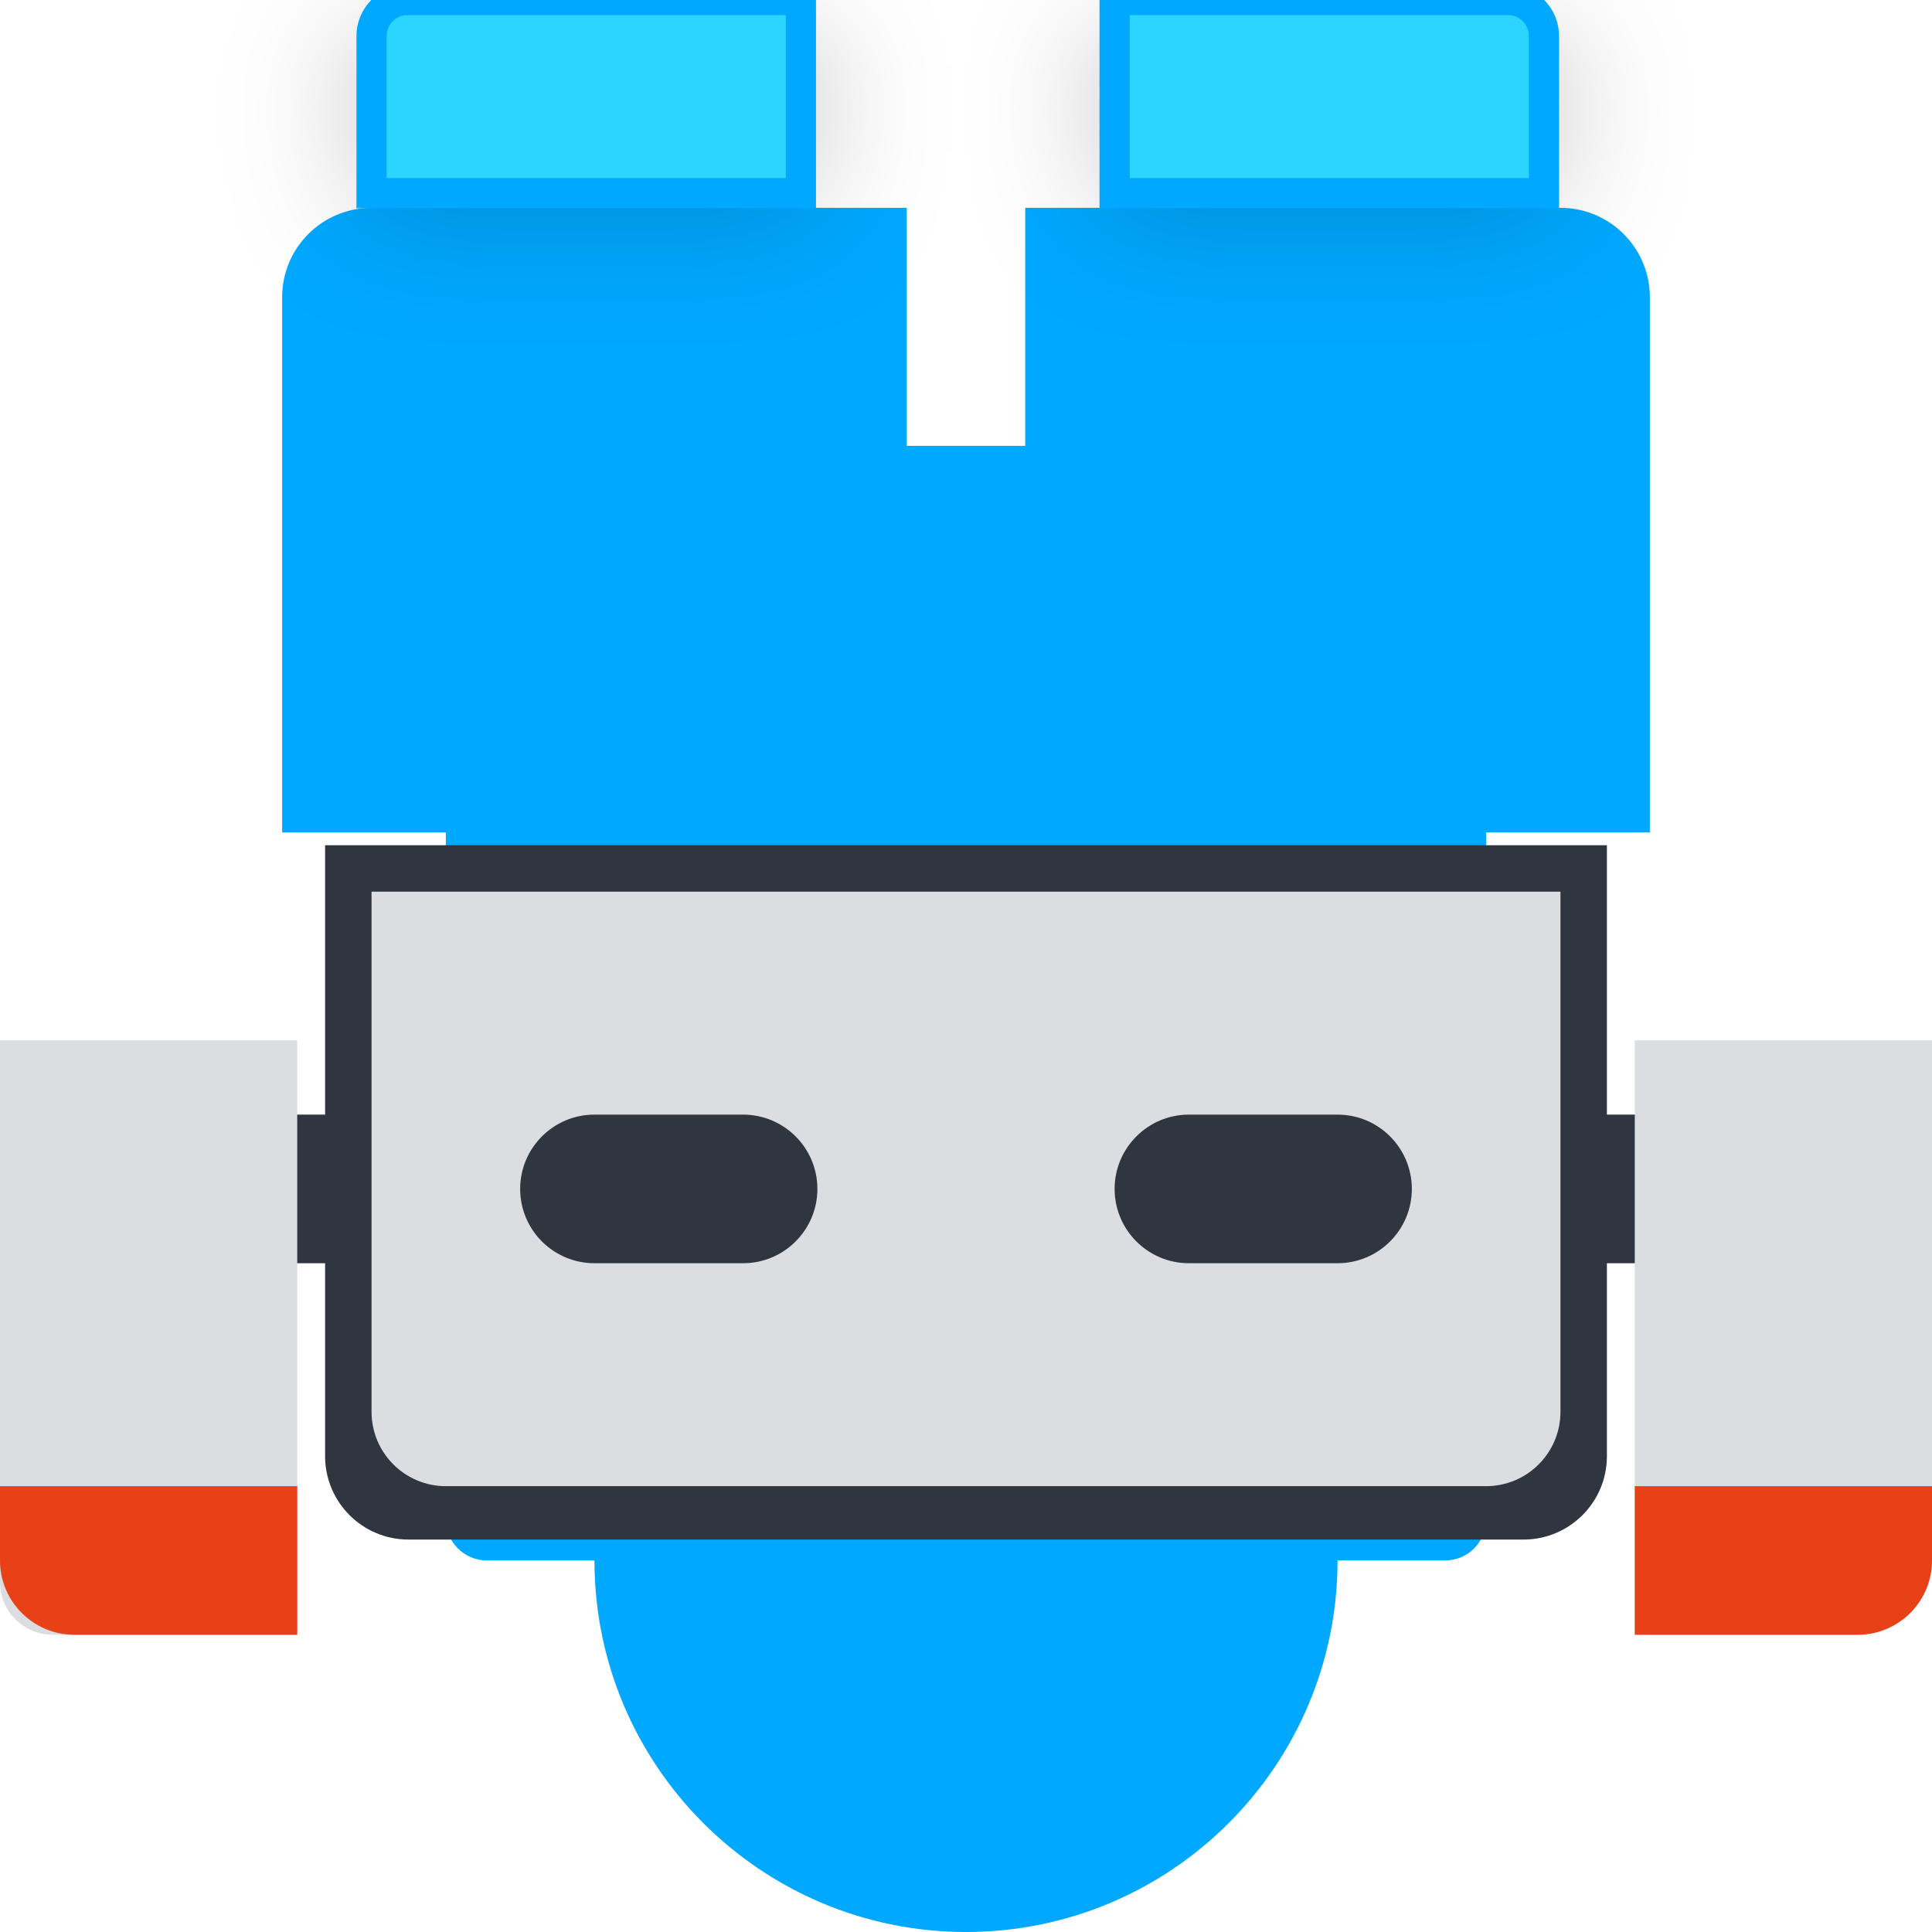
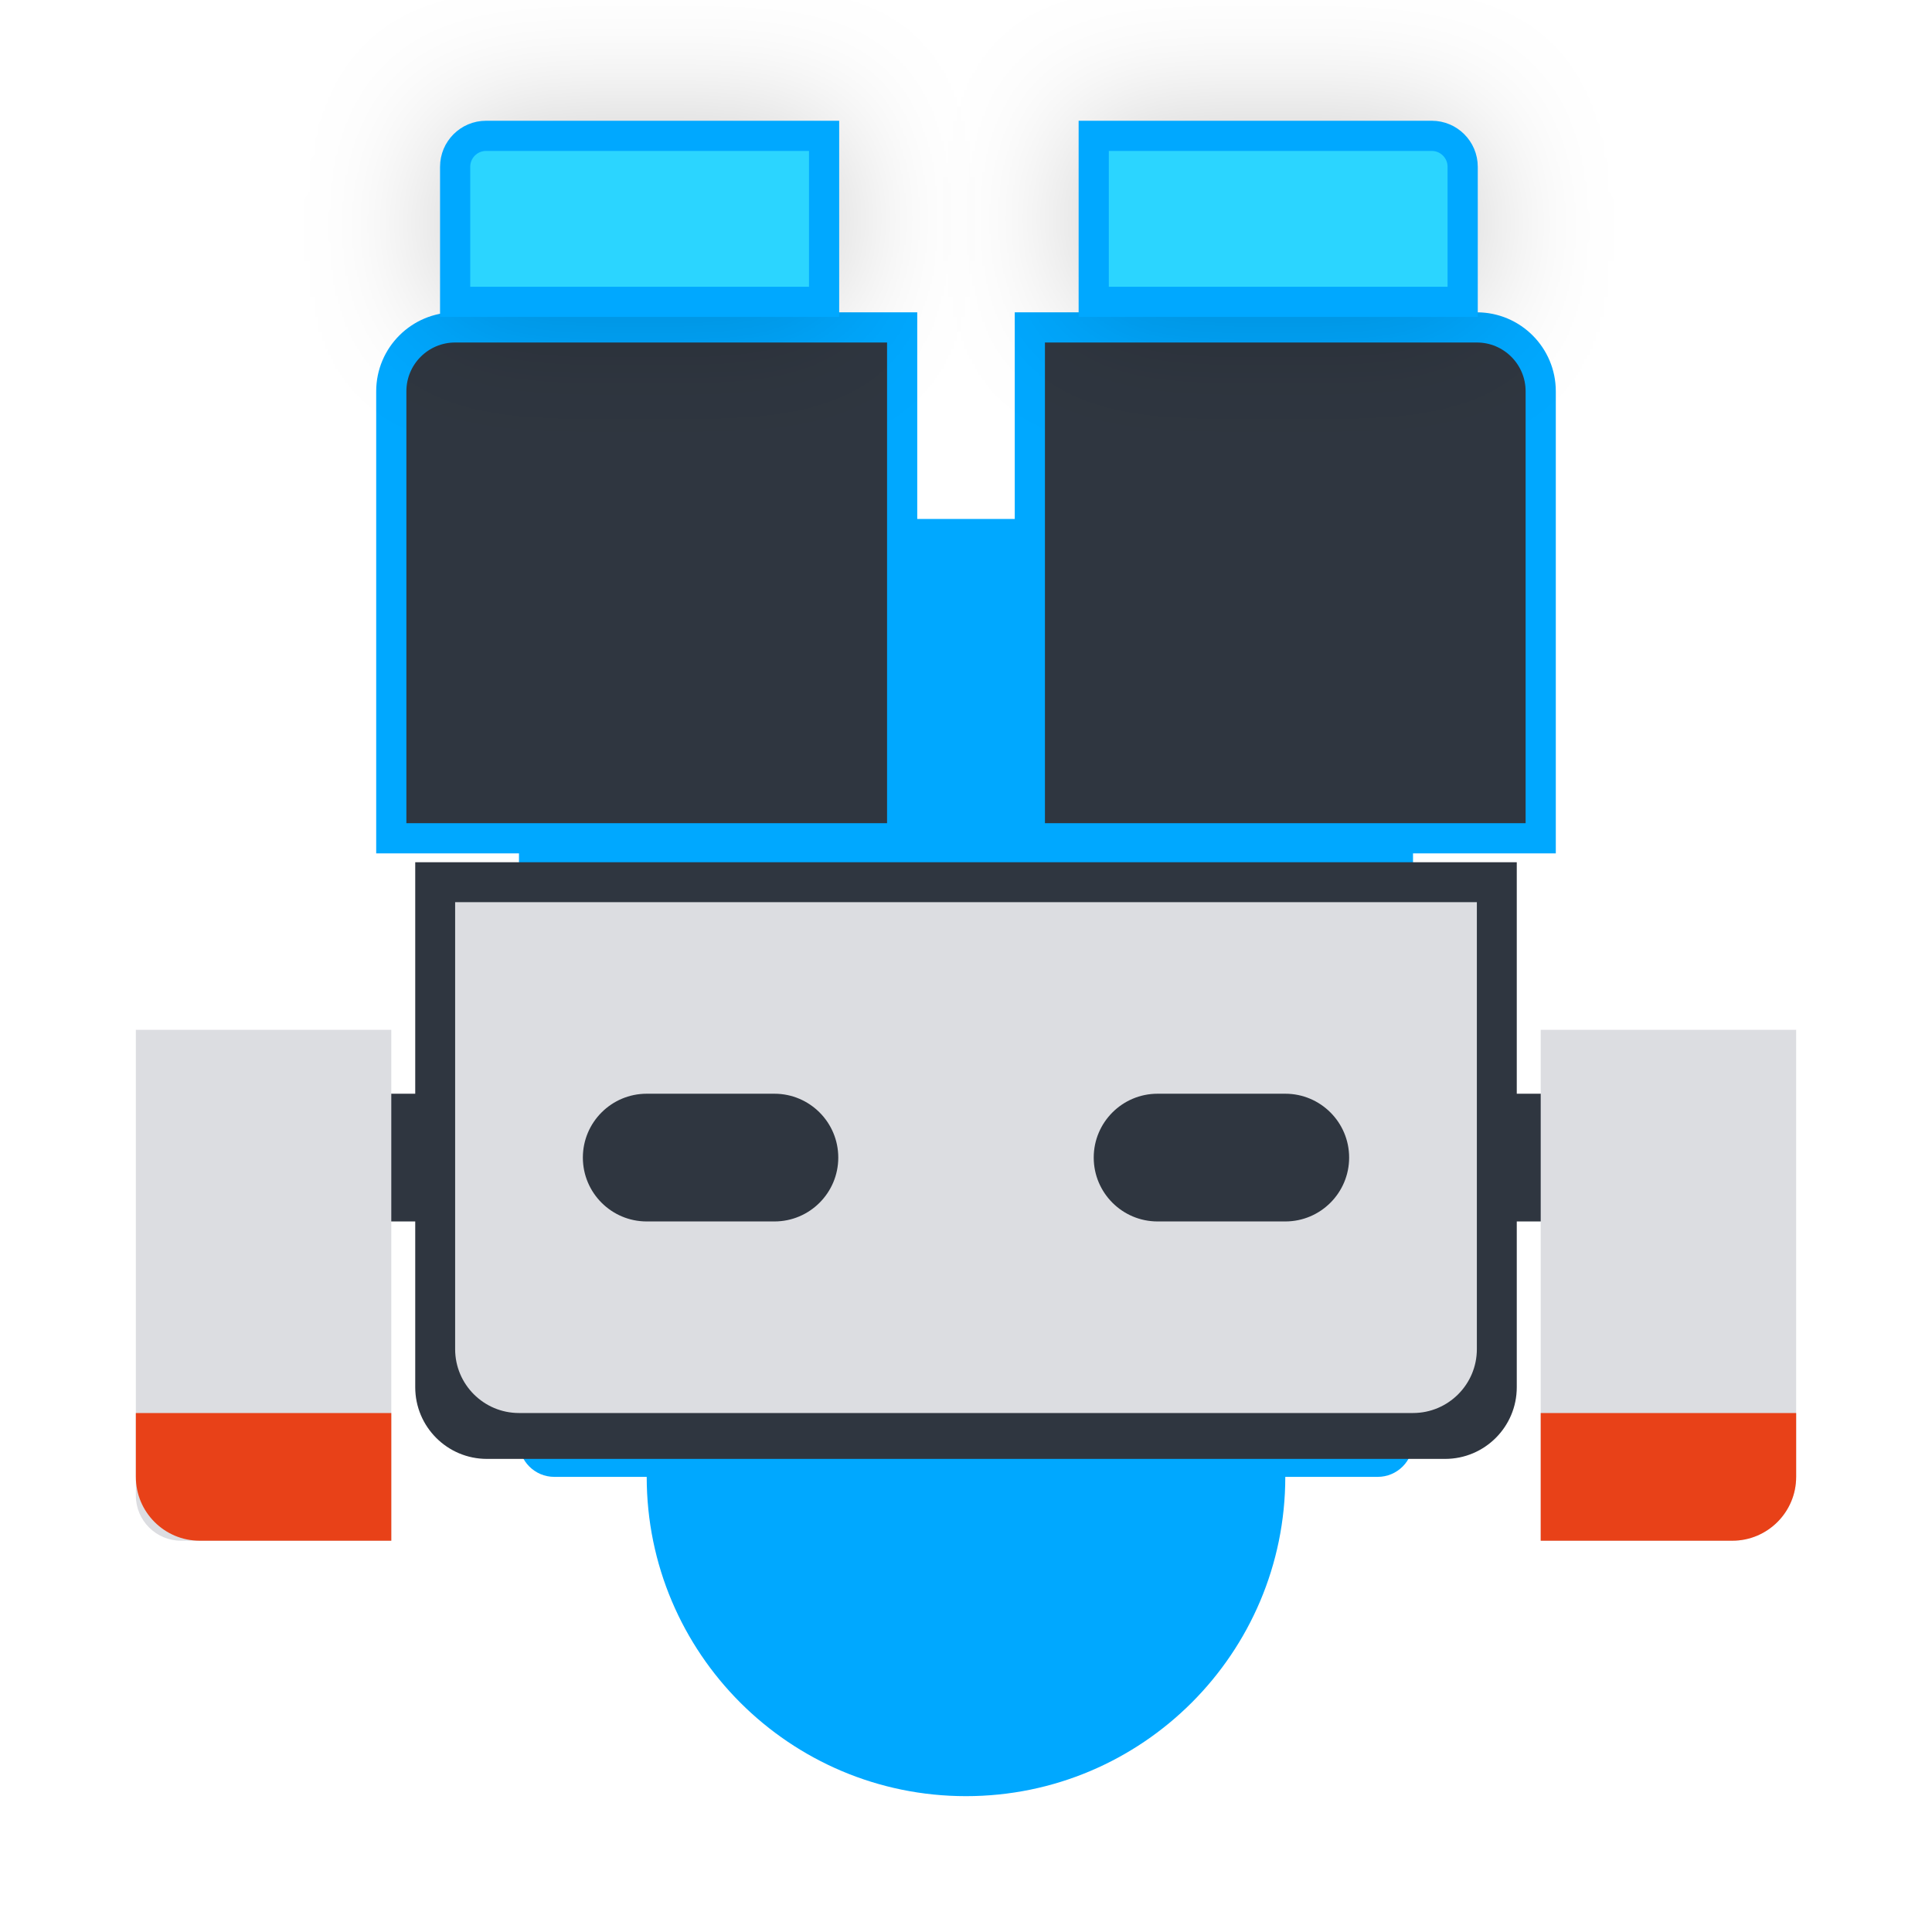
<svg xmlns="http://www.w3.org/2000/svg" style="isolation:isolate" viewBox="0 0 64 64" width="64" height="64">
  <g>
-     <rect x="7.385" y="36.923" width="9.846" height="4.923" transform="matrix(1,0,0,1,0,0)" fill="rgb(47,54,64)" />
-     <rect x="46.769" y="36.923" width="9.846" height="4.923" transform="matrix(1,0,0,1,0,0)" fill="rgb(47,54,64)" />
-     <path d="M 16.13 14.769 L 47.87 14.769 C 48.621 14.769 49.231 15.379 49.231 16.13 L 49.231 50.332 C 49.231 51.083 48.621 51.692 47.87 51.692 L 16.13 51.692 C 15.379 51.692 14.769 51.083 14.769 50.332 L 14.769 16.13 C 14.769 15.379 15.379 14.769 16.13 14.769 Z" style="stroke:none;fill:#00A8FF;stroke-miterlimit:10;" />
-     <path d="M 32 27.077 L 32 27.077 C 38.793 27.077 44.308 32.592 44.308 39.385 L 44.308 51.692 C 44.308 58.485 38.793 64 32 64 L 32 64 C 25.207 64 19.692 58.485 19.692 51.692 L 19.692 39.385 C 19.692 32.592 25.207 27.077 32 27.077 Z" style="stroke:none;fill:#00A8FF;stroke-miterlimit:10;" />
+     <rect x="10.846" y="36.231" width="8.462" height="4.231" transform="matrix(1,0,0,1,0,0)" fill="rgb(47,54,64)" />
+     <rect x="44.692" y="36.231" width="8.462" height="4.231" transform="matrix(1,0,0,1,0,0)" fill="rgb(47,54,64)" />
+     <path d="M 18.361 17.192 L 45.639 17.192 C 46.284 17.192 46.808 17.716 46.808 18.361 L 46.808 47.754 C 46.808 48.399 46.284 48.923 45.639 48.923 L 18.361 48.923 C 17.716 48.923 17.192 48.399 17.192 47.754 L 17.192 18.361 C 17.192 17.716 17.716 17.192 18.361 17.192 Z" style="stroke:none;fill:#00A8FF;stroke-miterlimit:10;" />
+     <path d="M 32 27.769 L 32 27.769 C 37.838 27.769 42.577 32.509 42.577 38.346 L 42.577 48.923 C 42.577 54.761 37.838 59.5 32 59.5 L 32 59.5 C 26.162 59.5 21.423 54.761 21.423 48.923 L 21.423 38.346 C 21.423 32.509 26.162 27.769 32 27.769 Z" style="stroke:none;fill:#00A8FF;stroke-miterlimit:10;" />
    <g>
-       <path d="M 12.308 7.385 L 29.538 7.385 L 29.538 27.077 L 9.846 27.077 L 9.846 9.846 C 9.846 8.488 10.949 7.385 12.308 7.385 Z" style="stroke:none;fill:#00A8FF;stroke-miterlimit:10;" />
-       <path d="M 12.308 7.385 L 29.538 7.385 L 29.538 27.077 L 9.846 27.077 L 9.846 9.846 C 9.846 8.488 10.949 7.385 12.308 7.385 Z" style="fill:none;stroke:#00A8FF;stroke-width:1;stroke-linecap:square;stroke-miterlimit:2;" />
-       <path d="M 34.462 7.385 L 51.692 7.385 C 53.051 7.385 54.154 8.488 54.154 9.846 L 54.154 27.077 L 34.462 27.077 L 34.462 7.385 Z" style="stroke:none;fill:#00A8FF;stroke-linecap:square;stroke-miterlimit:2;" />
-       <path d="M 34.462 7.385 L 51.692 7.385 C 53.051 7.385 54.154 8.488 54.154 9.846 L 54.154 27.077 L 34.462 27.077 L 34.462 7.385 Z" style="fill:none;stroke:#00A8FF;stroke-width:1;stroke-linecap:square;stroke-miterlimit:2;" />
+       <path d="M 15.077 10.846 L 29.885 10.846 L 29.885 27.769 L 12.962 27.769 L 12.962 12.962 C 12.962 11.794 13.909 10.846 15.077 10.846 Z" style="stroke:none;fill:#2F3640;stroke-miterlimit:10;" />
+       <path d="M 15.077 10.846 L 29.885 10.846 L 29.885 27.769 L 12.962 27.769 L 12.962 12.962 C 12.962 11.794 13.909 10.846 15.077 10.846 Z" style="fill:none;stroke:#00A8FF;stroke-width:1;stroke-linecap:square;stroke-miterlimit:2;" />
+       <path d="M 34.115 10.846 L 48.923 10.846 C 50.091 10.846 51.038 11.794 51.038 12.962 L 51.038 27.769 L 34.115 27.769 L 34.115 10.846 Z" style="stroke:none;fill:#2F3640;stroke-linecap:square;stroke-miterlimit:2;" />
+       <path d="M 34.115 10.846 L 48.923 10.846 C 50.091 10.846 51.038 11.794 51.038 12.962 L 51.038 27.769 L 34.115 27.769 L 34.115 10.846 Z" style="fill:none;stroke:#00A8FF;stroke-width:1;stroke-linecap:square;stroke-miterlimit:2;" />
      <g>
        <defs>
-           <filter id="i8iF4iuBipqHfAFjosrosQk8br2rRjf5" x="-200%" y="-200%" width="400%" height="400%" filterUnits="objectBoundingBox" color-interpolation-filters="sRGB">
+           <filter id="JSA5ZGWBje8TU9N5UDE3aFbzIw27frwU" x="-200%" y="-200%" width="400%" height="400%" filterUnits="objectBoundingBox" color-interpolation-filters="sRGB">
            <feGaussianBlur in="SourceGraphic" stdDeviation="2.147" />
            <feOffset dx="0" dy="0" result="pf_100_offsetBlur" />
            <feFlood flood-color="#000000" flood-opacity="0.2" />
            <feComposite in2="pf_100_offsetBlur" operator="in" result="pf_100_dropShadow" />
            <feBlend in="SourceGraphic" in2="pf_100_dropShadow" mode="normal" />
          </filter>
        </defs>
-         <g filter="url(#i8iF4iuBipqHfAFjosrosQk8br2rRjf5)">
-           <path d="M 13.5 0 L 26.53 0 L 26.53 6.4 L 12.308 6.4 L 12.308 1.193 C 12.308 0.534 12.842 0 13.5 0 Z" style="stroke:none;fill:#2BD5FF;stroke-linecap:square;stroke-miterlimit:2;" />
-           <path d="M 13.5 0 L 26.53 0 L 26.53 6.4 L 12.308 6.4 L 12.308 1.193 C 12.308 0.534 12.842 0 13.5 0 Z" style="fill:none;stroke:#00A8FF;stroke-width:1;stroke-linecap:square;stroke-miterlimit:2;" />
+         <g filter="url(#JSA5ZGWBje8TU9N5UDE3aFbzIw27frwU)">
+           <path d="M 16.102 4.5 L 27.299 4.5 L 27.299 10 L 15.077 10 L 15.077 5.525 C 15.077 4.959 15.536 4.5 16.102 4.5 Z" style="stroke:none;fill:#2BD5FF;stroke-linecap:square;stroke-miterlimit:2;" />
+           <path d="M 16.102 4.5 L 27.299 4.5 L 27.299 10 L 15.077 10 L 15.077 5.525 C 15.077 4.959 15.536 4.5 16.102 4.5 Z" style="fill:none;stroke:#00A8FF;stroke-width:1;stroke-linecap:square;stroke-miterlimit:2;" />
        </g>
        <defs>
-           <filter id="GyZEArWvtDoezGLpSOTKMPHMLY8e1X1S" x="-200%" y="-200%" width="400%" height="400%" filterUnits="objectBoundingBox" color-interpolation-filters="sRGB">
+           <filter id="FANwBo9UMeINcF52BgNXqy3ojTSouSbY" x="-200%" y="-200%" width="400%" height="400%" filterUnits="objectBoundingBox" color-interpolation-filters="sRGB">
            <feGaussianBlur in="SourceGraphic" stdDeviation="2.147" />
            <feOffset dx="0" dy="0" result="pf_100_offsetBlur" />
            <feFlood flood-color="#000000" flood-opacity="0.2" />
            <feComposite in2="pf_100_offsetBlur" operator="in" result="pf_100_dropShadow" />
            <feBlend in="SourceGraphic" in2="pf_100_dropShadow" mode="normal" />
          </filter>
        </defs>
-         <g filter="url(#GyZEArWvtDoezGLpSOTKMPHMLY8e1X1S)">
-           <path d="M 36.923 0 L 49.953 0 C 50.611 0 51.145 0.534 51.145 1.193 L 51.145 6.4 L 36.923 6.4 L 36.923 0 Z" style="stroke:none;fill:#2BD5FF;stroke-linecap:square;stroke-miterlimit:2;" />
-           <path d="M 36.923 0 L 49.953 0 C 50.611 0 51.145 0.534 51.145 1.193 L 51.145 6.4 L 36.923 6.4 L 36.923 0 Z" style="fill:none;stroke:#00A8FF;stroke-width:1;stroke-linecap:square;stroke-miterlimit:2;" />
+         <g filter="url(#FANwBo9UMeINcF52BgNXqy3ojTSouSbY)">
+           <path d="M 36.231 4.5 L 47.428 4.5 C 47.994 4.5 48.453 4.959 48.453 5.525 L 48.453 10 L 36.231 10 L 36.231 4.5 Z" style="stroke:none;fill:#2BD5FF;stroke-linecap:square;stroke-miterlimit:2;" />
+           <path d="M 36.231 4.5 L 47.428 4.5 C 47.994 4.5 48.453 4.959 48.453 5.525 L 48.453 10 L 36.231 10 L 36.231 4.5 Z" style="fill:none;stroke:#00A8FF;stroke-width:1;stroke-linecap:square;stroke-miterlimit:2;" />
        </g>
      </g>
    </g>
    <g>
-       <path d="M 32 28 L 53.231 28 L 53.231 48.238 C 53.231 49.762 51.993 51 50.469 51 L 32 51 L 32 28 Z" style="stroke:none;fill:#2F3640;stroke-linecap:square;stroke-miterlimit:2;" />
-       <path d="M 10.769 28 L 32 28 L 32 51 L 13.531 51 C 12.007 51 10.769 49.762 10.769 48.238 L 10.769 28 Z" style="stroke:none;fill:#2F3640;stroke-linecap:square;stroke-miterlimit:2;" />
+       <path d="M 32 28.562 L 50.245 28.562 L 50.245 45.954 C 50.245 47.264 49.182 48.328 47.871 48.328 L 32 48.328 L 32 28.562 Z" style="stroke:none;fill:#2F3640;stroke-linecap:square;stroke-miterlimit:2;" />
+       <path d="M 13.755 28.562 L 32 28.562 L 32 48.328 L 16.129 48.328 C 14.818 48.328 13.755 47.264 13.755 45.954 L 13.755 28.562 Z" style="stroke:none;fill:#2F3640;stroke-linecap:square;stroke-miterlimit:2;" />
    </g>
    <g>
-       <path d="M 32 29.538 L 51.692 29.538 L 51.692 46.769 C 51.692 48.128 50.589 49.231 49.231 49.231 L 32 49.231 L 32 29.538 Z" style="stroke:none;fill:#DCDDE1;stroke-linecap:square;stroke-miterlimit:2;" />
-       <path d="M 12.308 29.538 L 32 29.538 L 32 49.231 L 14.769 49.231 C 13.411 49.231 12.308 48.128 12.308 46.769 L 12.308 29.538 Z" style="stroke:none;fill:#DCDDE1;stroke-linecap:square;stroke-miterlimit:2;" />
+       <path d="M 32 29.885 L 48.923 29.885 L 48.923 44.692 C 48.923 45.86 47.975 46.808 46.808 46.808 L 32 46.808 L 32 29.885 Z" style="stroke:none;fill:#DCDDE1;stroke-linecap:square;stroke-miterlimit:2;" />
+       <path d="M 15.077 29.885 L 32 29.885 L 32 46.808 L 17.192 46.808 C 16.025 46.808 15.077 45.86 15.077 44.692 L 15.077 29.885 Z" style="stroke:none;fill:#DCDDE1;stroke-linecap:square;stroke-miterlimit:2;" />
    </g>
    <g>
-       <path d="M 0 34.462 L 9.846 34.462 L 9.846 54.154 L 1.741 54.154 C 0.78 54.154 0 53.374 0 52.413 L 0 34.462 Z" style="stroke:none;fill:#DCDDE1;stroke-linecap:square;stroke-miterlimit:2;" />
-       <path d="M 0 49.231 L 9.846 49.231 L 9.846 54.154 L 2.462 54.154 C 1.103 54.154 0 53.051 0 51.692 L 0 49.231 Z" style="stroke:none;fill:#E84118;stroke-linecap:square;stroke-miterlimit:2;" />
+       <path d="M 4.5 34.115 L 12.962 34.115 L 12.962 51.038 L 5.996 51.038 C 5.17 51.038 4.5 50.368 4.5 49.543 L 4.5 34.115 Z" style="stroke:none;fill:#DCDDE1;stroke-linecap:square;stroke-miterlimit:2;" />
+       <path d="M 4.5 46.808 L 12.962 46.808 L 12.962 51.038 L 6.615 51.038 C 5.448 51.038 4.5 50.091 4.5 48.923 L 4.5 46.808 Z" style="stroke:none;fill:#E84118;stroke-linecap:square;stroke-miterlimit:2;" />
    </g>
-     <path d="M 19.692 36.923 L 24.615 36.923 C 25.974 36.923 27.077 38.026 27.077 39.385 L 27.077 39.385 C 27.077 40.743 25.974 41.846 24.615 41.846 L 19.692 41.846 C 18.334 41.846 17.231 40.743 17.231 39.385 L 17.231 39.385 C 17.231 38.026 18.334 36.923 19.692 36.923 Z" style="stroke:none;fill:#2F3640;stroke-linecap:square;stroke-miterlimit:2;" />
-     <path d="M 39.385 36.923 L 44.308 36.923 C 45.666 36.923 46.769 38.026 46.769 39.385 L 46.769 39.385 C 46.769 40.743 45.666 41.846 44.308 41.846 L 39.385 41.846 C 38.026 41.846 36.923 40.743 36.923 39.385 L 36.923 39.385 C 36.923 38.026 38.026 36.923 39.385 36.923 Z" style="stroke:none;fill:#2F3640;stroke-linecap:square;stroke-miterlimit:2;" />
+     <path d="M 21.423 36.231 L 25.654 36.231 C 26.821 36.231 27.769 37.179 27.769 38.346 L 27.769 38.346 C 27.769 39.514 26.821 40.462 25.654 40.462 L 21.423 40.462 C 20.256 40.462 19.308 39.514 19.308 38.346 L 19.308 38.346 C 19.308 37.179 20.256 36.231 21.423 36.231 Z" style="stroke:none;fill:#2F3640;stroke-linecap:square;stroke-miterlimit:2;" />
+     <path d="M 38.346 36.231 L 42.577 36.231 C 43.744 36.231 44.692 37.179 44.692 38.346 L 44.692 38.346 C 44.692 39.514 43.744 40.462 42.577 40.462 L 38.346 40.462 C 37.179 40.462 36.231 39.514 36.231 38.346 L 36.231 38.346 C 36.231 37.179 37.179 36.231 38.346 36.231 Z" style="stroke:none;fill:#2F3640;stroke-linecap:square;stroke-miterlimit:2;" />
    <g>
-       <path d="M 54.154 34.462 L 64 34.462 L 64 51.692 C 64 53.051 62.897 54.154 61.538 54.154 L 54.154 54.154 L 54.154 34.462 Z" style="stroke:none;fill:#DCDDE1;stroke-linecap:square;stroke-miterlimit:2;" />
-       <path d="M 54.154 49.231 L 64 49.231 L 64 51.692 C 64 53.051 62.897 54.154 61.538 54.154 L 54.154 54.154 L 54.154 49.231 Z" style="stroke:none;fill:#E84118;stroke-linecap:square;stroke-miterlimit:2;" />
+       <path d="M 51.038 34.115 L 59.5 34.115 L 59.5 48.923 C 59.5 50.091 58.552 51.038 57.385 51.038 L 51.038 51.038 L 51.038 34.115 Z" style="stroke:none;fill:#DCDDE1;stroke-linecap:square;stroke-miterlimit:2;" />
+       <path d="M 51.038 46.808 L 59.5 46.808 L 59.5 48.923 C 59.5 50.091 58.552 51.038 57.385 51.038 L 51.038 51.038 L 51.038 46.808 Z" style="stroke:none;fill:#E84118;stroke-linecap:square;stroke-miterlimit:2;" />
    </g>
  </g>
</svg>
